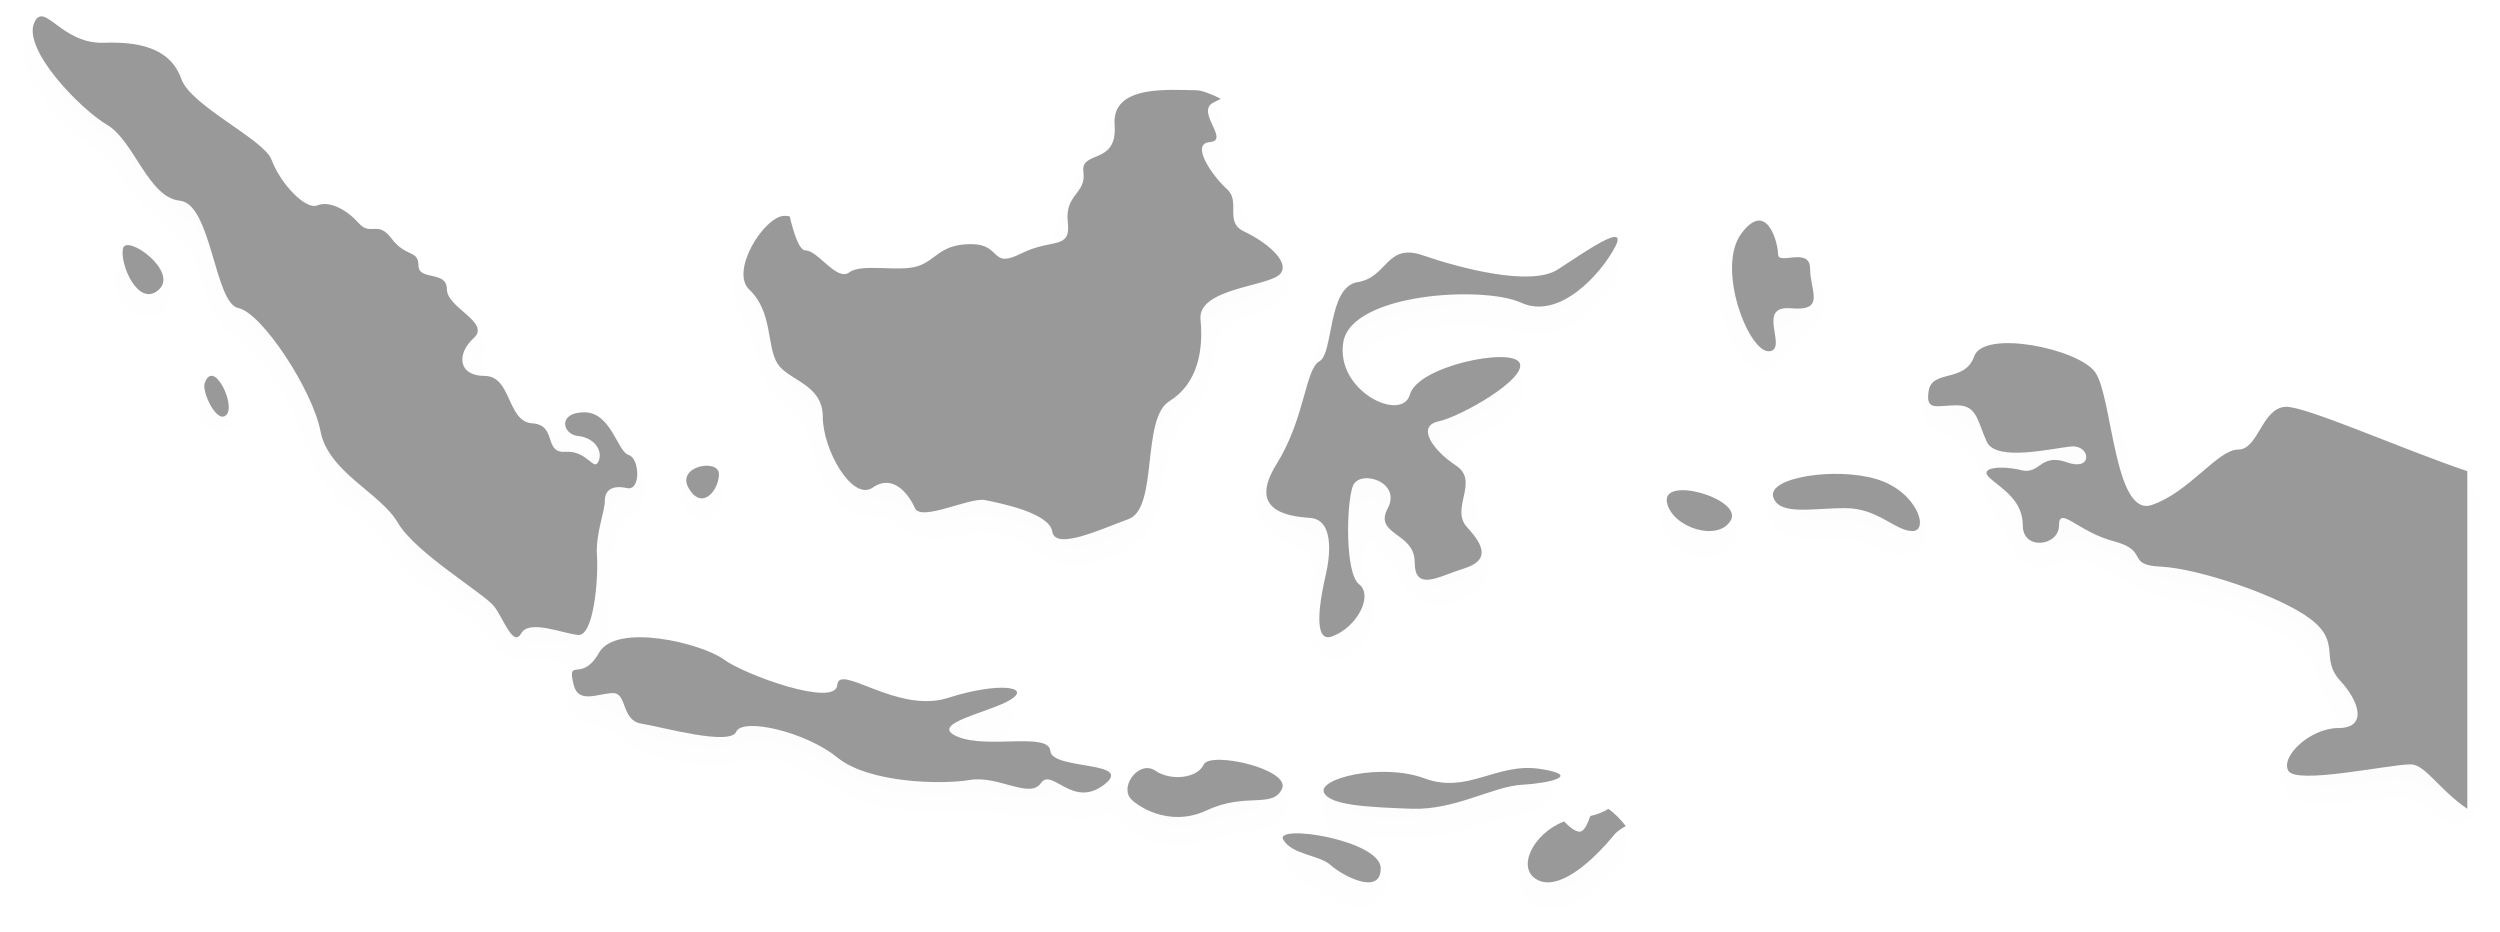
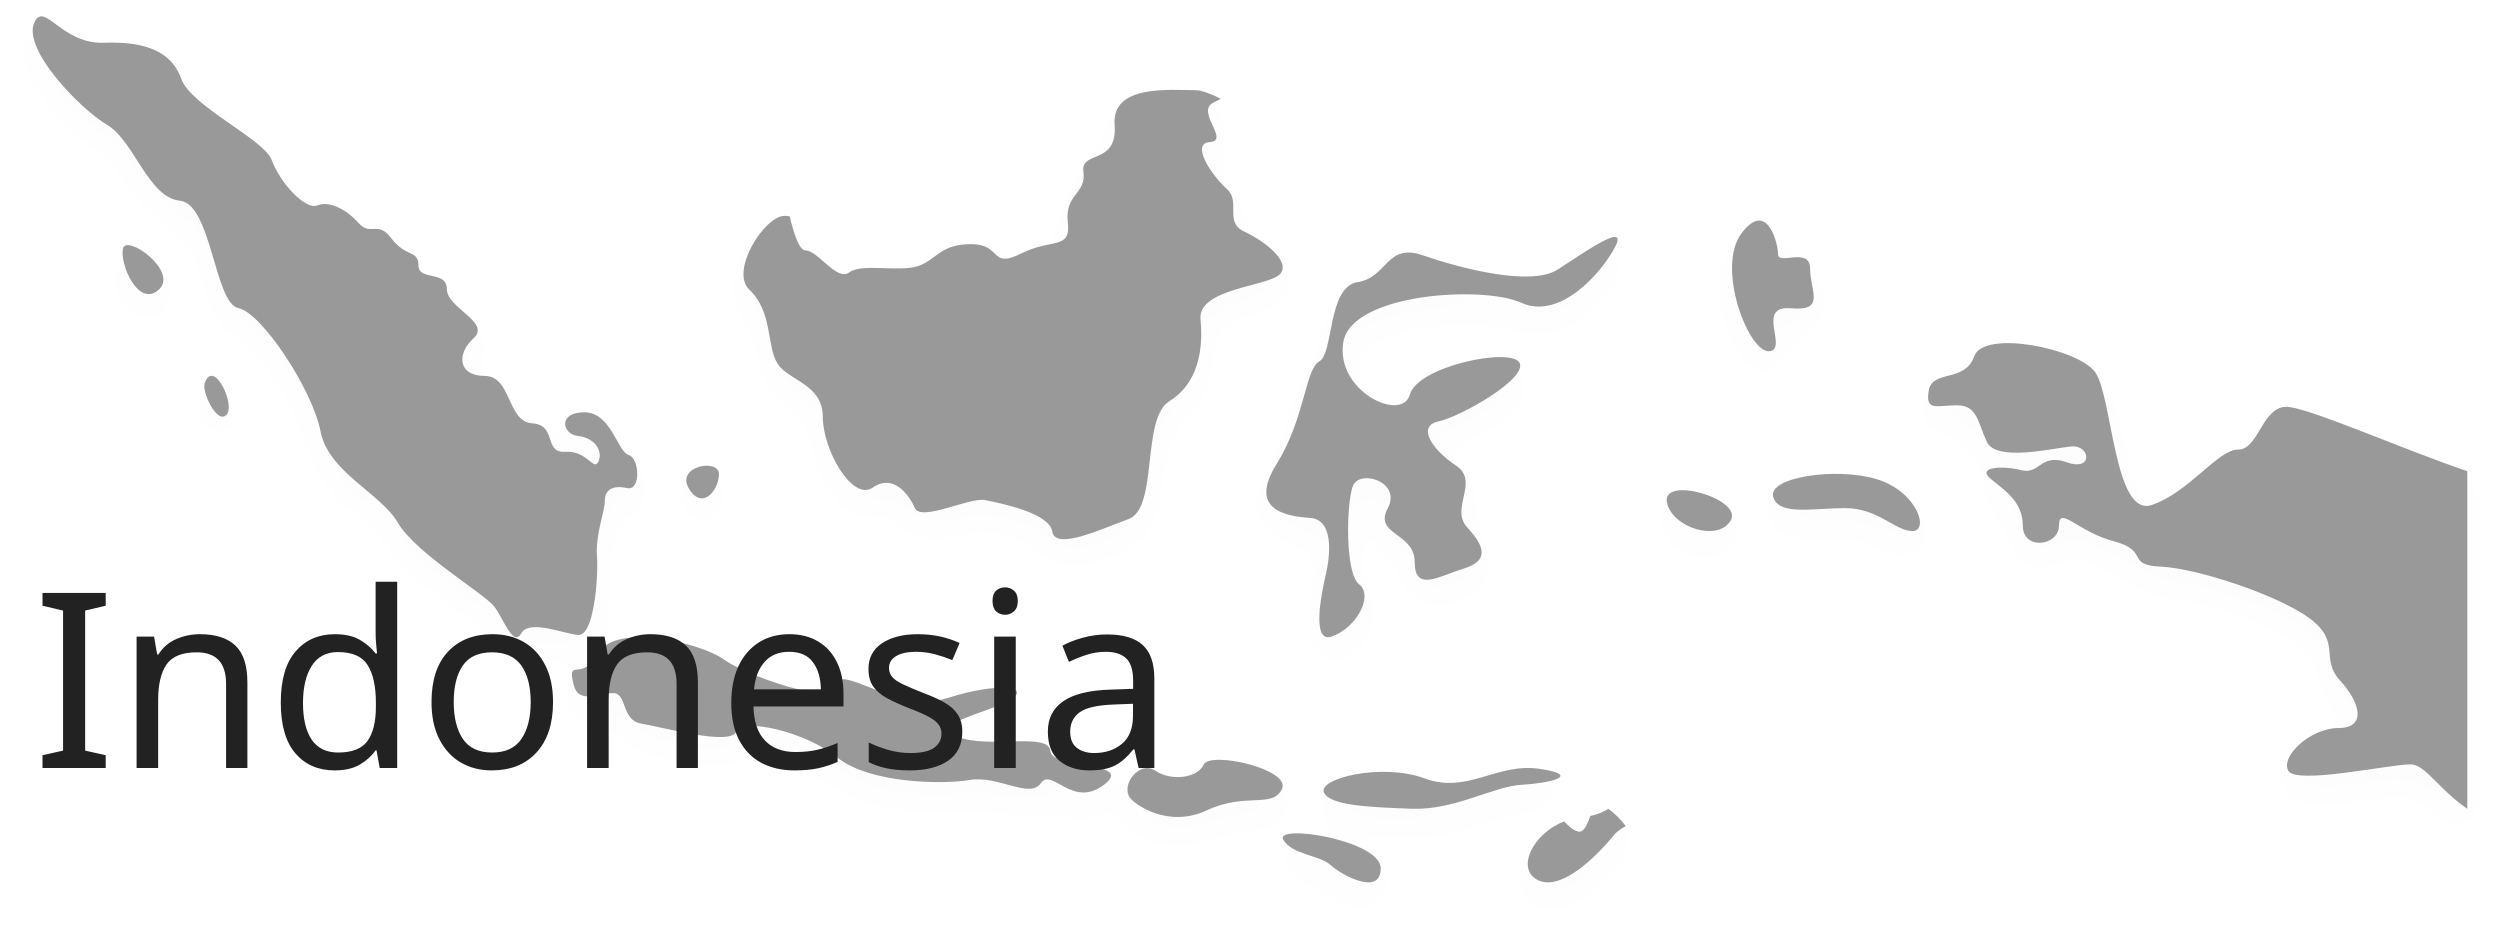
<svg xmlns="http://www.w3.org/2000/svg" xmlns:xlink="http://www.w3.org/1999/xlink" width="306px" height="114px" viewBox="0 0 306 114" version="1.1">
  <defs>
-     <path d="M720.04,205.946 C719.706,206.949 721.548,210.983 722.716,209.777 C723.893,208.562 721.097,202.754 720.04,205.946 Z M783,217.032 C783,215.081 777.699,216.028 779.302,218.768 C780.946,221.573 783,218.977 783,217.032 Z M710.05,189.42 C709.629,191.289 711.92,196.704 714.426,194.468 C716.931,192.224 710.454,187.584 710.05,189.42 Z M855.331,222.388 C858.247,222.578 857.859,226.838 857.275,229.352 C856.688,231.87 855.511,237.847 858.053,236.899 C861.16,235.738 863.106,231.87 861.356,230.516 C859.604,229.162 859.803,220.639 860.578,218.516 C861.356,216.379 866.609,217.932 864.857,221.224 C863.106,224.519 868.16,224.119 868.16,227.808 C868.16,231.481 871.076,229.551 874.188,228.583 C877.303,227.615 876.722,225.864 874.581,223.546 C872.441,221.224 876.138,217.932 873.225,215.993 C870.306,214.063 868.359,211.157 871.079,210.575 C873.806,209.994 881.966,205.345 880.997,203.412 C880.025,201.471 868.553,203.798 867.578,207.28 C866.612,210.763 858.446,206.889 859.418,200.895 C860.393,194.892 876.525,193.924 881.191,196.053 C885.86,198.187 890.913,192.568 892.66,189.278 C894.413,185.98 888.972,189.86 885.663,191.989 C882.36,194.123 873.612,191.793 869.137,190.246 C864.665,188.702 864.862,192.956 861.165,193.535 C857.472,194.123 858.25,202.251 856.5,203.219 C854.747,204.192 854.747,210.189 851.252,215.806 C847.747,221.414 852.412,222.192 855.331,222.388 Z M768.069,227.053 C767.874,224.349 769.033,221.643 769.033,220.286 C769.033,218.94 770,218.359 771.738,218.741 C773.482,219.127 773.294,215.066 771.934,214.681 C770.581,214.301 769.81,209.464 766.516,209.464 C763.233,209.464 763.811,212.167 765.75,212.365 C767.687,212.555 768.838,214.105 768.262,215.457 C767.681,216.809 766.913,214.105 764.202,214.301 C761.489,214.488 763.233,211.005 760.14,210.815 C757.047,210.623 757.631,205.015 754.334,205.015 C751.045,205.015 750.858,202.311 752.984,200.382 C755.108,198.443 749.696,196.703 749.696,194.388 C749.696,192.062 746.217,193.422 746.217,191.484 C746.217,189.557 744.672,190.523 742.926,188.199 C741.19,185.881 740.414,188.007 738.866,186.272 C737.323,184.53 735.194,183.563 733.839,184.141 C732.487,184.728 729.388,181.628 728.229,178.536 C727.309,176.07 718.368,171.962 717.203,168.678 C716.046,165.393 712.951,164.036 707.731,164.232 C702.512,164.419 700.45,159.121 699.215,161.718 C697.673,165.011 704.828,172.35 708.117,174.286 C711.403,176.213 713.141,183.172 717.01,183.563 C720.886,183.949 721.263,196.125 724.166,196.703 C727.069,197.29 733.266,206.76 734.23,211.782 C735.197,216.812 741.573,219.325 743.708,222.998 C745.831,226.667 754.339,231.7 755.502,233.242 C756.658,234.786 757.824,238.266 758.796,236.523 C759.763,234.786 763.82,236.523 765.756,236.721 C767.684,236.92 768.259,229.762 768.069,227.053 Z M914.207,196.735 C918.519,197.128 916.553,194.597 916.553,191.88 C916.553,189.164 912.638,191.493 912.638,190.135 C912.638,188.774 911.267,183.338 908.128,187.606 C904.989,191.88 909.136,202.44 911.652,201.986 C913.819,201.593 909.89,196.345 914.207,196.735 Z M899.054,220.608 C899.814,223.638 905.323,225.332 906.846,222.692 C908.361,220.039 898.176,217.102 899.054,220.608 Z M883.425,253.103 C878.156,252.329 874.64,256.234 869.365,254.273 C864.095,252.329 856.207,254.312 857.064,256.033 C857.849,257.601 862.532,257.796 867.805,257.991 C873.077,258.181 877.763,255.245 881.279,255.056 C884.791,254.861 888.701,253.886 883.425,253.103 Z M924.678,217.642 C919.705,216.143 911.22,217.423 912.058,219.884 C912.82,222.128 916.835,221.194 920.86,221.194 C924.875,221.194 926.974,224 929.082,224 C931.185,224 929.657,219.133 924.678,217.642 Z M823.562,250.922 C823.373,248.559 815.829,250.726 812.164,249.153 C808.497,247.572 816.219,246.201 818.731,244.617 C821.24,243.042 817.185,242.456 811.006,244.43 C804.815,246.395 797.676,240.099 797.481,242.849 C797.291,245.607 786.272,241.668 783.573,239.703 C780.869,237.738 770.436,235.17 768.307,238.913 C766.186,242.661 764.349,239.305 765.223,242.851 C765.8,245.215 768.307,243.838 770.048,243.838 C771.787,243.838 771.014,247.188 773.52,247.575 C776.035,247.976 784.346,250.336 785.117,248.562 C785.887,246.796 793.618,248.562 797.481,251.713 C801.343,254.858 810.227,255.057 813.708,254.468 C817.182,253.88 821.048,256.829 822.399,254.861 C823.755,252.899 826.261,258.012 830.13,255.057 C833.992,252.108 823.758,253.282 823.562,250.922 Z M974.706,208.796 C971.825,208.995 971.437,214.03 968.94,214.03 C966.443,214.03 962.979,219.256 958.366,220.811 C953.75,222.358 953.558,207.454 951.442,204.547 C949.328,201.64 937.799,199.319 936.646,202.606 C935.491,205.904 931.483,204.158 931.064,206.869 C930.683,209.387 932.028,208.612 934.524,208.612 C937.019,208.612 937.019,210.542 938.177,213.062 C939.332,215.583 946.254,213.84 948.559,213.647 C950.864,213.454 951.247,216.741 947.981,215.583 C944.715,214.425 944.715,217.127 942.407,216.551 C940.102,215.966 937.019,216.159 938.557,217.519 C940.102,218.873 942.59,220.227 942.59,223.326 C942.59,226.423 947.02,225.844 947.02,223.326 C947.02,220.814 949.325,224.098 953.747,225.256 C958.171,226.423 955.097,228.163 959.516,228.361 C963.935,228.557 973.931,231.85 977.775,234.745 C981.63,237.652 978.927,239.587 981.43,242.304 C983.927,245.009 984.693,248.111 981.233,248.111 C977.775,248.111 974.125,251.591 975.083,253.334 C976.044,255.077 987.393,252.559 990.076,252.559 C991.842,252.559 993.614,255.715 997,258 L997,216.674 C988.684,213.851 977.077,208.64 974.706,208.796 Z M891.865,258 C891.248,258.39 890.53,258.688 889.664,258.872 C889.395,259.57 889.128,260.347 888.665,260.683 C888.103,261.094 887.135,260.268 886.449,259.54 C882.574,261.045 880.534,265.376 883.225,266.719 C885.812,268.007 889.58,264.583 891.735,262.171 C892.085,261.776 892.395,261.413 892.647,261.099 C892.795,260.915 893.035,260.723 893.325,260.528 C893.522,260.385 893.748,260.247 894,260.111 C893.374,259.294 892.572,258.49 891.865,258 Z M838.125,208.11 C841.562,205.993 842.324,201.949 841.941,198.111 C841.562,194.261 850.346,194.075 851.688,192.531 C853.027,190.995 849.772,188.496 847.291,187.34 C844.806,186.19 846.904,183.691 845.187,182.155 C843.467,180.622 840.604,176.575 843.089,176.392 C845.568,176.194 841.364,172.734 843.467,171.584 C843.751,171.425 844.08,171.262 844.425,171.092 C843.169,170.464 842.073,170.042 841.366,170.042 C838.316,170.042 831.053,169.276 831.428,174.267 C831.818,179.269 827.229,177.341 827.608,180.038 C827.991,182.732 825.314,182.732 825.697,186.19 C826.087,189.654 823.795,188.112 819.966,190.04 C816.146,191.956 817.675,188.882 813.854,188.882 C810.034,188.882 809.65,190.806 807.356,191.573 C805.059,192.337 800.479,191.19 798.95,192.337 C797.423,193.492 795.129,189.654 793.6,189.654 C792.822,189.654 792.145,187.548 791.665,185.488 C791.392,185.438 791.143,185.404 790.925,185.421 C788.446,185.618 784.33,192.217 786.721,194.459 C789.589,197.15 788.827,201.374 790.158,203.494 C791.499,205.61 795.712,205.988 795.712,210.032 C795.712,214.067 799.334,220.408 801.821,218.681 C804.303,216.953 806.213,219.453 806.978,221.175 C807.743,222.908 813.664,219.83 815.58,220.214 C817.487,220.603 823.406,221.758 823.798,224.06 C824.176,226.369 829.526,223.863 833.156,222.525 C836.784,221.175 834.68,210.215 838.125,208.11 Z M852.087,261.813 C853.239,263.65 856.503,263.65 857.852,264.876 C859.198,266.096 864,268.748 864,265.285 C864,261.813 850.808,259.771 852.087,261.813 Z M842.332,252.583 C841.574,254.265 838.313,254.637 836.399,253.327 C834.484,252.03 832.111,255.098 833.337,256.686 C833.912,257.436 837.931,260.42 842.716,258.182 C847.507,255.947 850.757,257.994 851.908,255.57 C853.056,253.143 843.101,250.906 842.332,252.583 Z" id="path-1" />
+     <path d="M21.04,44.946 C20.706,45.949 22.548,49.983 23.716,48.777 C24.893,47.562 22.097,41.754 21.04,44.946 Z M84,56.032 C84,54.081 78.699,55.028 80.302,57.768 C81.946,60.573 84,57.977 84,56.032 Z M11.05,28.42 C10.629,30.289 12.92,35.704 15.426,33.468 C17.931,31.224 11.454,26.584 11.05,28.42 Z M156.331,61.388 C159.247,61.578 158.859,65.838 158.275,68.352 C157.688,70.87 156.511,76.847 159.053,75.899 C162.16,74.738 164.106,70.87 162.356,69.516 C160.604,68.162 160.803,59.639 161.578,57.516 C162.356,55.379 167.609,56.932 165.857,60.224 C164.106,63.519 169.16,63.119 169.16,66.808 C169.16,70.481 172.076,68.551 175.188,67.583 C178.303,66.615 177.722,64.864 175.581,62.546 C173.441,60.224 177.138,56.932 174.225,54.993 C171.306,53.063 169.359,50.157 172.079,49.575 C174.806,48.994 182.966,44.345 181.997,42.412 C181.025,40.471 169.553,42.798 168.578,46.28 C167.612,49.763 159.446,45.889 160.418,39.895 C161.393,33.892 177.525,32.924 182.191,35.053 C186.86,37.187 191.913,31.568 193.66,28.278 C195.413,24.98 189.972,28.86 186.663,30.989 C183.36,33.123 174.612,30.793 170.137,29.246 C165.665,27.702 165.862,31.956 162.165,32.535 C158.472,33.123 159.25,41.251 157.5,42.219 C155.747,43.192 155.747,49.189 152.252,54.806 C148.747,60.414 153.412,61.192 156.331,61.388 Z M69.069,66.053 C68.874,63.349 70.033,60.643 70.033,59.286 C70.033,57.94 71,57.359 72.738,57.741 C74.482,58.127 74.294,54.066 72.934,53.681 C71.581,53.301 70.81,48.464 67.516,48.464 C64.233,48.464 64.811,51.167 66.75,51.365 C68.687,51.555 69.838,53.105 69.262,54.457 C68.681,55.809 67.913,53.105 65.202,53.301 C62.489,53.488 64.233,50.005 61.14,49.815 C58.047,49.623 58.631,44.015 55.334,44.015 C52.045,44.015 51.858,41.311 53.984,39.382 C56.108,37.443 50.696,35.703 50.696,33.388 C50.696,31.062 47.217,32.422 47.217,30.484 C47.217,28.557 45.672,29.523 43.926,27.199 C42.19,24.881 41.414,27.007 39.866,25.272 C38.323,23.53 36.194,22.563 34.839,23.141 C33.487,23.728 30.388,20.628 29.229,17.536 C28.309,15.07 19.368,10.962 18.203,7.678 C17.046,4.393 13.951,3.036 8.731,3.232 C3.512,3.419 1.45,-1.879 0.215,0.718 C-1.327,4.011 5.828,11.35 9.117,13.286 C12.403,15.213 14.141,22.172 18.01,22.563 C21.886,22.949 22.263,35.125 25.166,35.703 C28.069,36.29 34.266,45.76 35.23,50.782 C36.197,55.812 42.573,58.325 44.708,61.998 C46.831,65.667 55.339,70.7 56.502,72.242 C57.658,73.786 58.824,77.266 59.796,75.523 C60.763,73.786 64.82,75.523 66.756,75.721 C68.684,75.92 69.259,68.762 69.069,66.053 Z M215.207,35.735 C219.519,36.128 217.553,33.597 217.553,30.88 C217.553,28.164 213.638,30.493 213.638,29.135 C213.638,27.774 212.267,22.338 209.128,26.606 C205.989,30.88 210.136,41.44 212.652,40.986 C214.819,40.593 210.89,35.345 215.207,35.735 Z M200.054,59.608 C200.814,62.638 206.323,64.332 207.846,61.692 C209.361,59.039 199.176,56.102 200.054,59.608 Z M184.425,92.103 C179.156,91.329 175.64,95.234 170.365,93.273 C165.095,91.329 157.207,93.312 158.064,95.033 C158.849,96.601 163.532,96.796 168.805,96.991 C174.077,97.181 178.763,94.245 182.279,94.056 C185.791,93.861 189.701,92.886 184.425,92.103 Z M225.678,56.642 C220.705,55.143 212.22,56.423 213.058,58.884 C213.82,61.128 217.835,60.194 221.86,60.194 C225.875,60.194 227.974,63 230.082,63 C232.185,63 230.657,58.133 225.678,56.642 Z M124.562,89.922 C124.373,87.559 116.829,89.726 113.164,88.153 C109.497,86.572 117.219,85.201 119.731,83.617 C122.24,82.042 118.185,81.456 112.006,83.43 C105.815,85.395 98.676,79.099 98.481,81.849 C98.291,84.607 87.272,80.668 84.573,78.703 C81.869,76.738 71.436,74.17 69.307,77.913 C67.186,81.661 65.349,78.305 66.223,81.851 C66.8,84.215 69.307,82.838 71.048,82.838 C72.787,82.838 72.014,86.188 74.52,86.575 C77.035,86.976 85.346,89.336 86.117,87.562 C86.887,85.796 94.618,87.562 98.481,90.713 C102.343,93.858 111.227,94.057 114.708,93.468 C118.182,92.88 122.048,95.829 123.399,93.861 C124.755,91.899 127.261,97.012 131.13,94.057 C134.992,91.108 124.758,92.282 124.562,89.922 Z M275.706,47.796 C272.825,47.995 272.437,53.03 269.94,53.03 C267.443,53.03 263.979,58.256 259.366,59.811 C254.75,61.358 254.558,46.454 252.442,43.547 C250.328,40.64 238.799,38.319 237.646,41.606 C236.491,44.904 232.483,43.158 232.064,45.869 C231.683,48.387 233.028,47.612 235.524,47.612 C238.019,47.612 238.019,49.542 239.177,52.062 C240.332,54.583 247.254,52.84 249.559,52.647 C251.864,52.454 252.247,55.741 248.981,54.583 C245.715,53.425 245.715,56.127 243.407,55.551 C241.102,54.966 238.019,55.159 239.557,56.519 C241.102,57.873 243.59,59.227 243.59,62.326 C243.59,65.423 248.02,64.844 248.02,62.326 C248.02,59.814 250.325,63.098 254.747,64.256 C259.171,65.423 256.097,67.163 260.516,67.361 C264.935,67.557 274.931,70.85 278.775,73.745 C282.63,76.652 279.927,78.587 282.43,81.304 C284.927,84.009 285.693,87.111 282.233,87.111 C278.775,87.111 275.125,90.591 276.083,92.334 C277.044,94.077 288.393,91.559 291.076,91.559 C292.842,91.559 294.614,94.715 298,97 L298,55.674 C289.684,52.851 278.077,47.64 275.706,47.796 Z M192.865,97 C192.248,97.39 191.53,97.688 190.664,97.872 C190.395,98.57 190.128,99.347 189.665,99.683 C189.103,100.094 188.135,99.268 187.449,98.54 C183.574,100.045 181.534,104.376 184.225,105.719 C186.812,107.007 190.58,103.583 192.735,101.171 C193.085,100.776 193.395,100.413 193.647,100.099 C193.795,99.915 194.035,99.723 194.325,99.528 C194.522,99.385 194.748,99.247 195,99.111 C194.374,98.294 193.572,97.49 192.865,97 Z M139.125,47.11 C142.562,44.993 143.324,40.949 142.941,37.111 C142.562,33.261 151.346,33.075 152.688,31.531 C154.027,29.995 150.772,27.496 148.291,26.34 C145.806,25.19 147.904,22.691 146.187,21.155 C144.467,19.622 141.604,15.575 144.089,15.392 C146.568,15.194 142.364,11.734 144.467,10.584 C144.751,10.425 145.08,10.262 145.425,10.092 C144.169,9.465 143.073,9.042 142.366,9.042 C139.316,9.042 132.053,8.276 132.428,13.267 C132.818,18.269 128.229,16.341 128.608,19.038 C128.991,21.732 126.314,21.732 126.697,25.19 C127.087,28.654 124.795,27.112 120.966,29.04 C117.146,30.956 118.675,27.882 114.854,27.882 C111.034,27.882 110.65,29.806 108.356,30.573 C106.059,31.337 101.479,30.19 99.95,31.337 C98.423,32.492 96.129,28.654 94.6,28.654 C93.822,28.654 93.145,26.548 92.665,24.488 C92.392,24.438 92.143,24.404 91.925,24.421 C89.446,24.618 85.33,31.217 87.721,33.459 C90.589,36.15 89.827,40.374 91.158,42.494 C92.499,44.61 96.712,44.988 96.712,49.032 C96.712,53.067 100.334,59.408 102.821,57.681 C105.303,55.953 107.213,58.453 107.978,60.175 C108.743,61.908 114.664,58.83 116.58,59.214 C118.487,59.603 124.406,60.758 124.798,63.06 C125.176,65.369 130.526,62.863 134.156,61.525 C137.784,60.175 135.68,49.215 139.125,47.11 Z M153.087,100.813 C154.239,102.65 157.503,102.65 158.852,103.876 C160.198,105.096 165,107.748 165,104.285 C165,100.813 151.808,98.771 153.087,100.813 Z M143.332,91.583 C142.574,93.265 139.313,93.637 137.399,92.327 C135.484,91.03 133.111,94.098 134.337,95.686 C134.912,96.436 138.931,99.42 143.716,97.182 C148.507,94.947 151.757,96.994 152.908,94.57 C154.056,92.143 144.101,89.906 143.332,91.583 Z" id="path-1" />
    <filter x="-2.3%" y="-4.7%" width="104.7%" height="113.2%" filterUnits="objectBoundingBox" id="filter-2">
      <feOffset dx="0" dy="2" in="SourceAlpha" result="shadowOffsetOuter1" />
      <feGaussianBlur stdDeviation="2" in="shadowOffsetOuter1" result="shadowBlurOuter1" />
      <feColorMatrix values="0 0 0 0 0   0 0 0 0 0   0 0 0 0 0  0 0 0 0.01 0" type="matrix" in="shadowBlurOuter1" />
    </filter>
  </defs>
  <g id="design" stroke="none" stroke-width="1" fill="none" fill-rule="evenodd">
    <g id="choose-country1" transform="translate(-695, -159)">
-       <g id="indonesia">
-         <use fill="black" fill-opacity="1" filter="url(#filter-2)" xlink:href="#path-1" />
-         <use fill="#999999" fill-rule="evenodd" xlink:href="#path-1" />
+       <g id="Group-6" transform="translate(699, 161)">
+         <g id="indonesia">
+           <use fill="black" fill-opacity="1" filter="url(#filter-2)" xlink:href="#path-1" />
+           <use fill="#999999" fill-rule="evenodd" xlink:href="#path-1" />
+         </g>
+         <text id="Indonesia" font-family="IBMPlexSerif, IBM Plex Serif" font-size="30" font-weight="normal" fill="#222222">
+           <tspan x="0" y="92">Indonesia</tspan>
+         </text>
      </g>
    </g>
  </g>
</svg>
